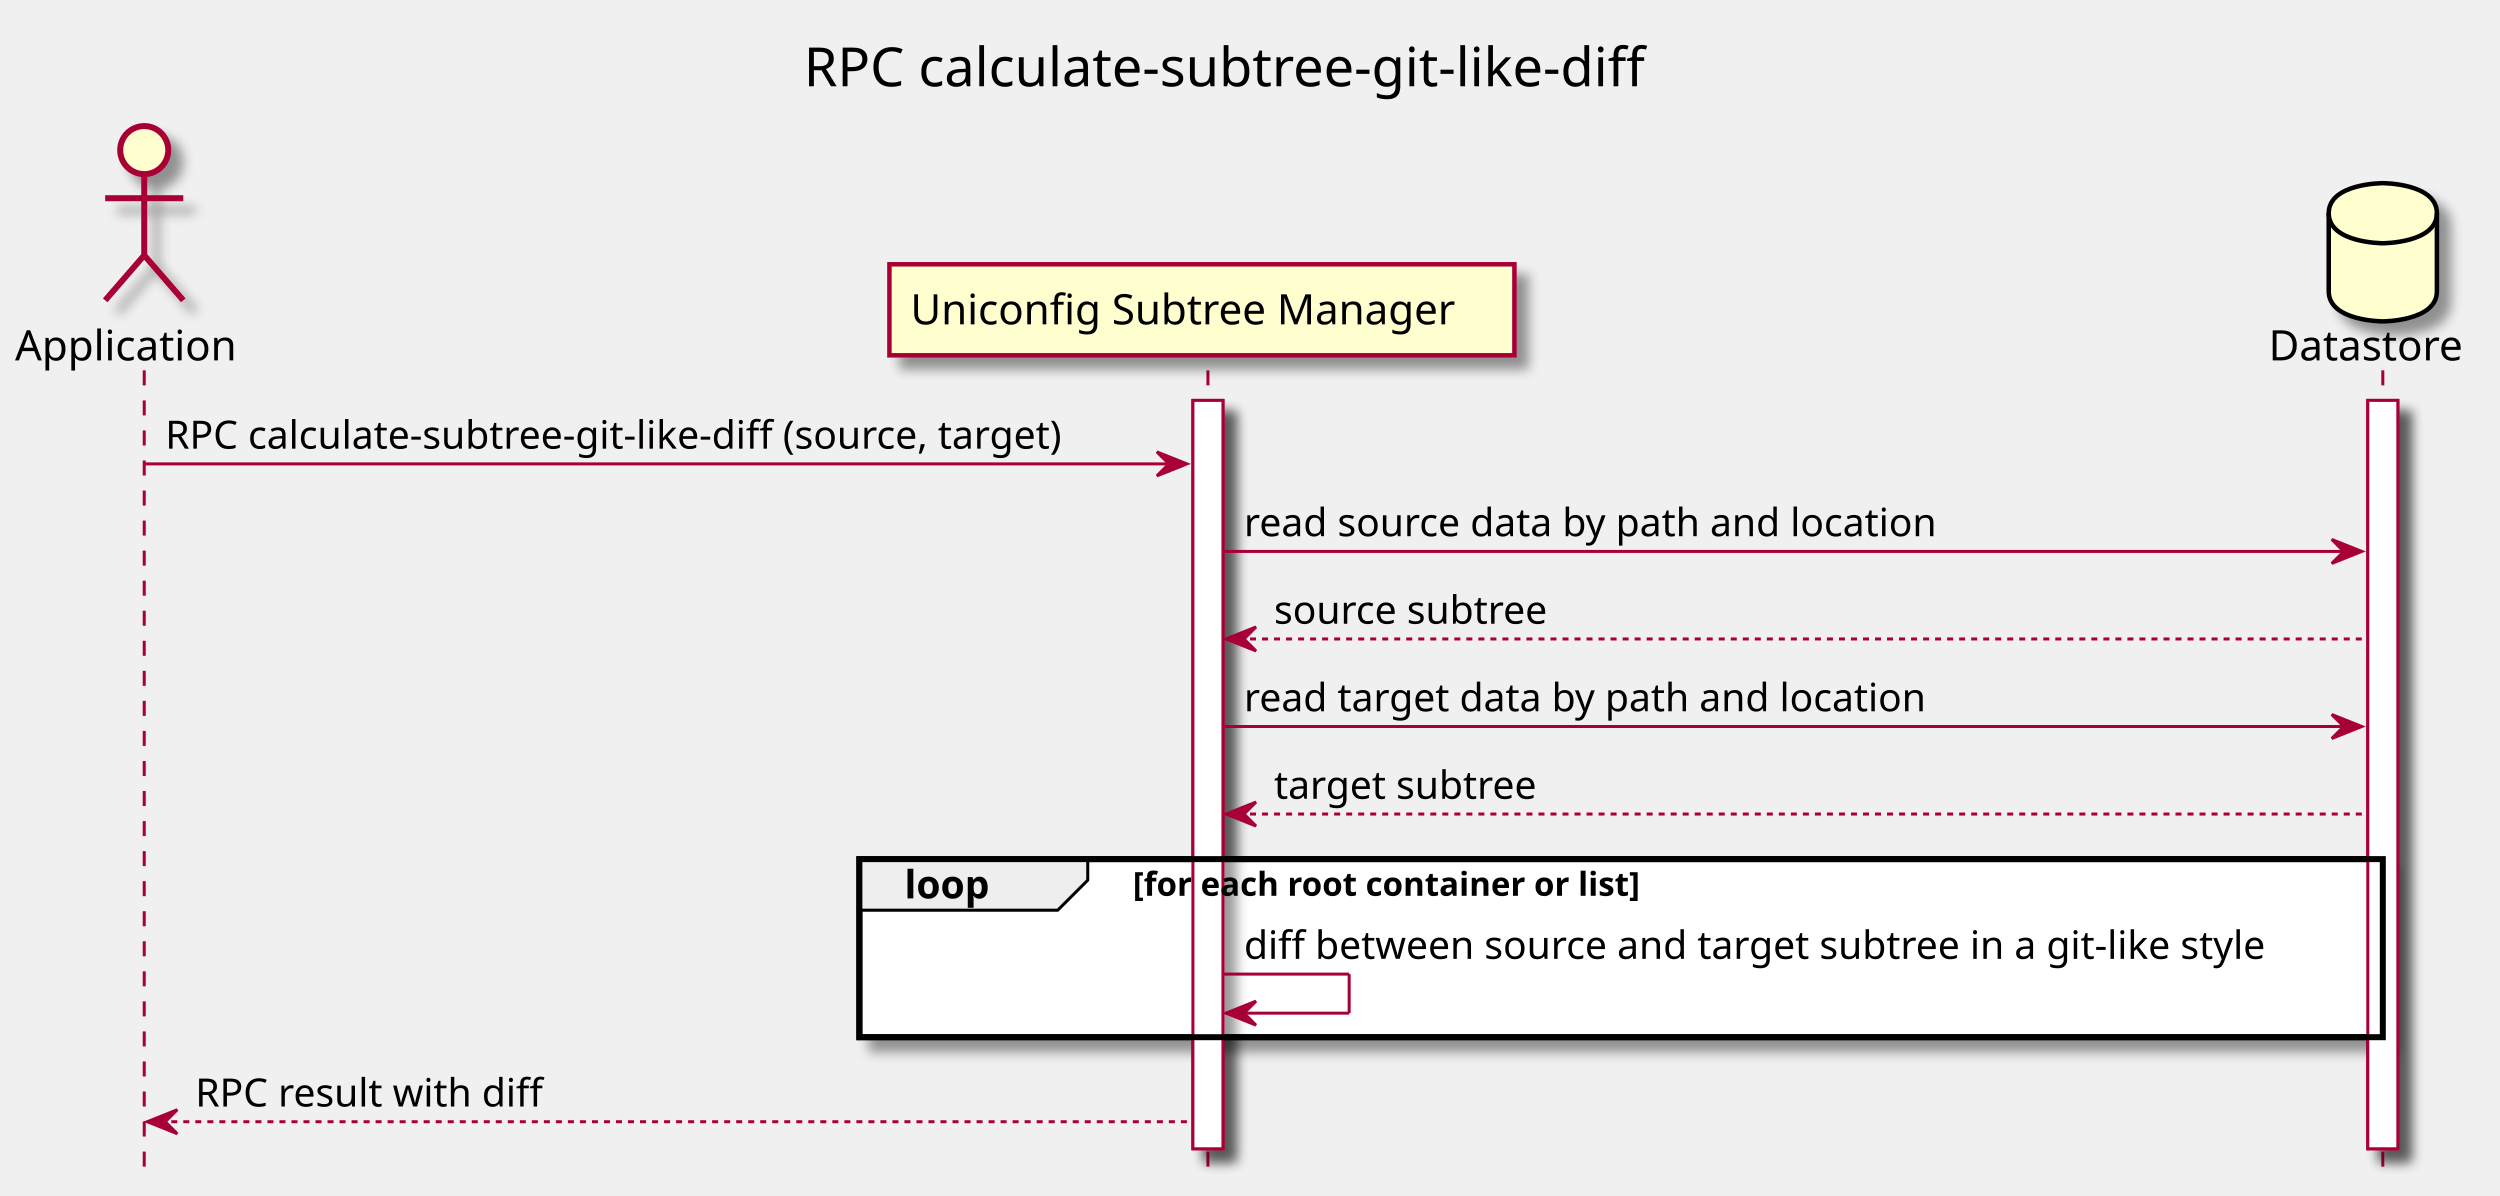
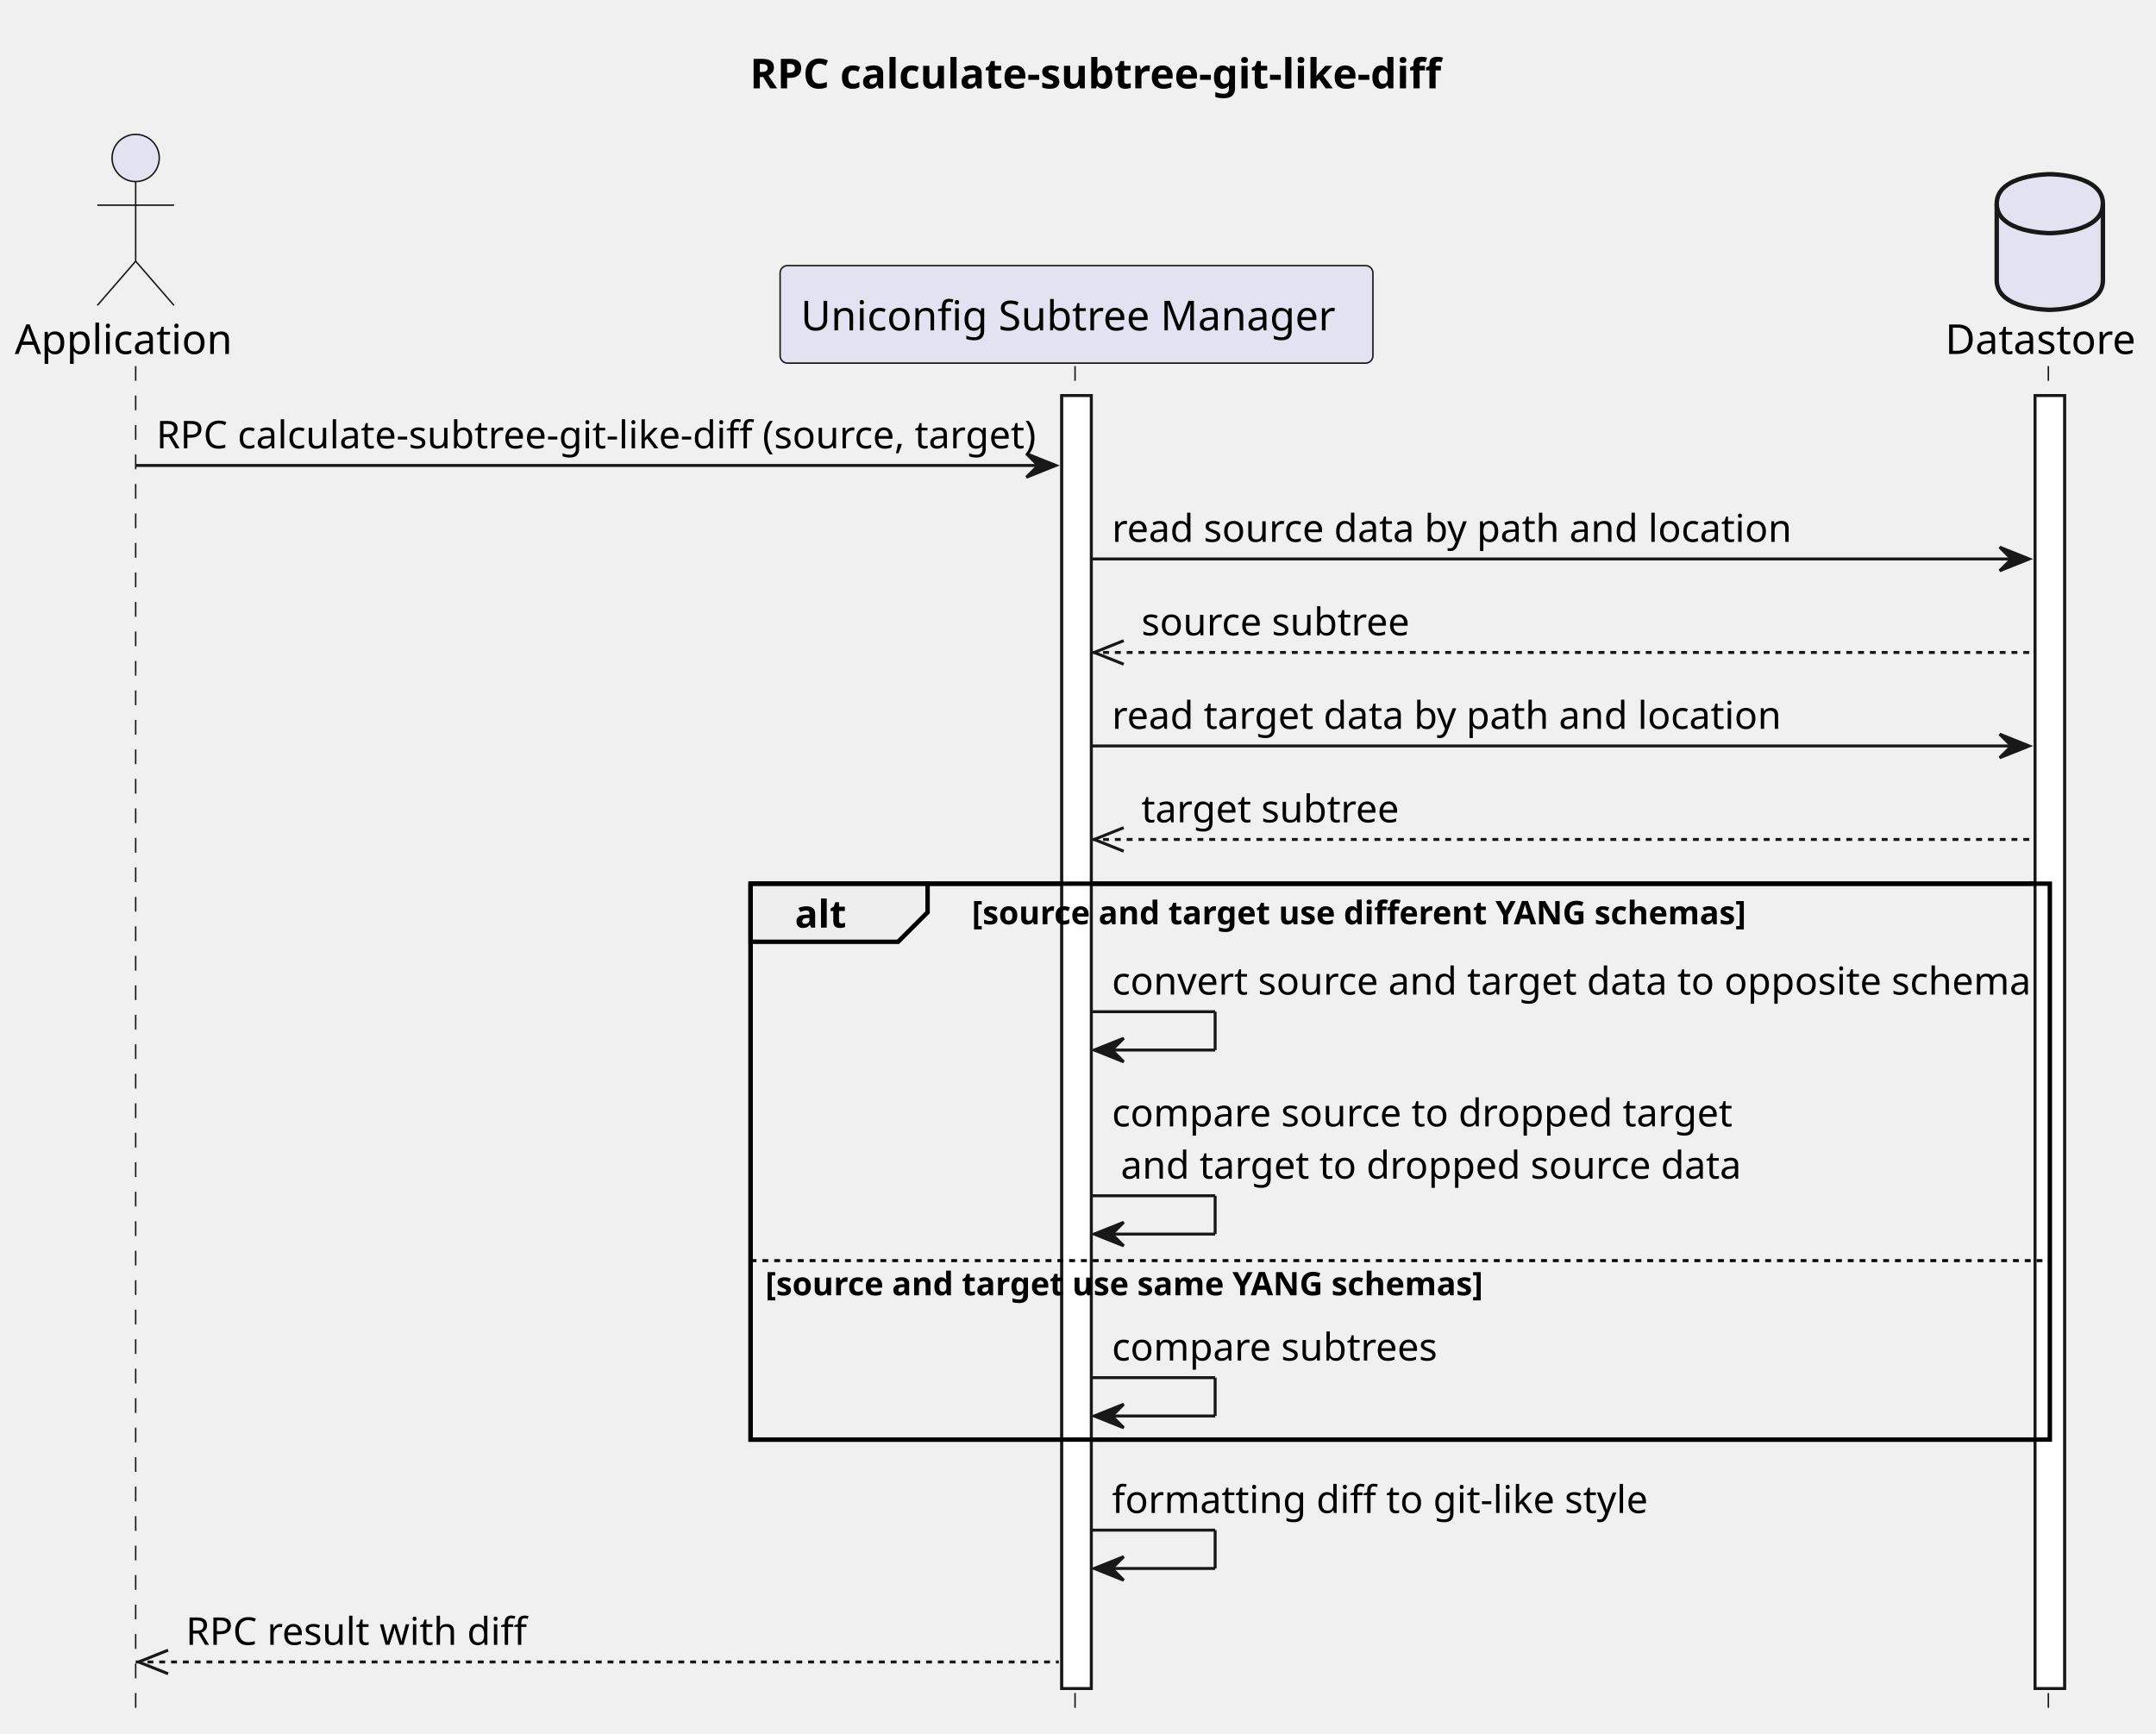
- <svg xmlns="http://www.w3.org/2000/svg" contentScriptType="application/ecmascript" contentStyleType="text/css" height="398px" preserveAspectRatio="none" style="width:832px;height:398px;background:#FFFFFF;" version="1.1" viewBox="0 0 832 398" width="832px" zoomAndPan="magnify">
-   <defs>
-     <filter height="300%" id="fwm1u23ej1s7r" width="300%" x="-1" y="-1">
-       <feGaussianBlur result="blurOut" stdDeviation="2.0" />
-       <feColorMatrix in="blurOut" result="blurOut2" type="matrix" values="0 0 0 0 0 0 0 0 0 0 0 0 0 0 0 0 0 0 .4 0" />
-       <feOffset dx="4.0" dy="4.0" in="blurOut2" result="blurOut3" />
-       <feBlend in="SourceGraphic" in2="blurOut3" mode="normal" />
-     </filter>
-   </defs>
+ <svg xmlns="http://www.w3.org/2000/svg" contentStyleType="text/css" height="588px" preserveAspectRatio="none" style="width:731px;height:588px;background:#FFFFFF;" version="1.1" viewBox="0 0 731 588" width="731px" zoomAndPan="magnify">
+   <defs />
  <g>
-     <text fill="#000000" font-family="sans-serif" font-size="18" lengthAdjust="spacing" textLength="301" x="267.5" y="28.708">RPC calculate-subtree-git-like-diff
+     <text fill="#000000" font-family="sans-serif" font-size="14" font-weight="bold" lengthAdjust="spacing" textLength="226" x="254.25" y="29.966">RPC calculate-subtree-git-like-diff
        </text>
-     <rect fill="#FFFFFF" filter="url(#fwm1u23ej1s7r)" height="249.062" style="stroke:#A80036;stroke-width:1.0;" width="10" x="397" y="133.25" />
-     <rect fill="#FFFFFF" filter="url(#fwm1u23ej1s7r)" height="249.062" style="stroke:#A80036;stroke-width:1.0;" width="10" x="788" y="133.25" />
-     <rect fill="#FFFFFF" filter="url(#fwm1u23ej1s7r)" height="59.266" style="stroke:#000000;stroke-width:2.0;" width="507" x="286" y="285.914" />
-     <line style="stroke:#A80036;stroke-width:1.0;stroke-dasharray:5.0,5.0;" x1="48" x2="48" y1="123.25" y2="391.312" />
-     <line style="stroke:#A80036;stroke-width:1.0;stroke-dasharray:5.0,5.0;" x1="402" x2="402" y1="123.25" y2="391.312" />
-     <line style="stroke:#A80036;stroke-width:1.0;stroke-dasharray:5.0,5.0;" x1="793" x2="793" y1="123.25" y2="391.312" />
-     <text fill="#000000" font-family="sans-serif" font-size="14" lengthAdjust="spacing" textLength="80" x="5" y="119.948">Application
+     <rect fill="#FFFFFF" height="438.454" style="stroke:#181818;stroke-width:1.0;" width="10" x="360" y="134.136" />
+     <rect fill="#FFFFFF" height="438.454" style="stroke:#181818;stroke-width:1.0;" width="10" x="690" y="134.136" />
+     <rect fill="none" height="188.512" style="stroke:#000000;stroke-width:1.5;" width="440.5" x="254.5" y="299.666" />
+     <line style="stroke:#181818;stroke-width:0.5;stroke-dasharray:5.0,5.0;" x1="46" x2="46" y1="124.136" y2="581.59" />
+     <line style="stroke:#181818;stroke-width:0.5;stroke-dasharray:5.0,5.0;" x1="364.5" x2="364.5" y1="124.136" y2="581.59" />
+     <line style="stroke:#181818;stroke-width:0.5;stroke-dasharray:5.0,5.0;" x1="694.5" x2="694.5" y1="124.136" y2="581.59" />
+     <text fill="#000000" font-family="sans-serif" font-size="14" lengthAdjust="spacing" textLength="76" x="5" y="120.034">Application
        </text>
-     <ellipse cx="48" cy="49.953" fill="#FEFECE" filter="url(#fwm1u23ej1s7r)" rx="8" ry="8" style="stroke:#A80036;stroke-width:2.0;" />
-     <path d="M48,57.953 L48,84.953 M35,65.953 L61,65.953 M48,84.953 L35,99.953 M48,84.953 L61,99.953 " fill="none" filter="url(#fwm1u23ej1s7r)" style="stroke:#A80036;stroke-width:2.0;" />
-     <rect fill="#FEFECE" filter="url(#fwm1u23ej1s7r)" height="30.297" style="stroke:#A80036;stroke-width:1.5;" width="208" x="296" y="87.953" />
-     <text fill="#000000" font-family="sans-serif" font-size="14" lengthAdjust="spacing" textLength="194" x="303" y="107.948">Uniconfig Subtree Manager
+     <ellipse cx="46" cy="53.568" fill="#E2E2F0" rx="8" ry="8" style="stroke:#181818;stroke-width:0.5;" />
+     <path d="M46,61.568 L46,88.568 M33,69.568 L59,69.568 M46,88.568 L33,103.568 M46,88.568 L59,103.568 " fill="none" style="stroke:#181818;stroke-width:0.5;" />
+     <rect fill="#E2E2F0" height="33.068" rx="2.5" ry="2.5" style="stroke:#181818;stroke-width:0.5;" width="201" x="264.5" y="90.068" />
+     <text fill="#000000" font-family="sans-serif" font-size="14" lengthAdjust="spacing" textLength="187" x="271.5" y="112.034">Uniconfig Subtree Manager
        </text>
-     <text fill="#000000" font-family="sans-serif" font-size="14" lengthAdjust="spacing" textLength="70" x="755" y="119.948">Datastore
+     <text fill="#000000" font-family="sans-serif" font-size="14" lengthAdjust="spacing" textLength="65" x="659.5" y="120.034">Datastore
        </text>
-     <path d="M775,70.953 C775,60.953 793,60.953 793,60.953 C793,60.953 811,60.953 811,70.953 L811,96.953 C811,106.953 793,106.953 793,106.953 C793,106.953 775,106.953 775,96.953 L775,70.953 " fill="#FEFECE" filter="url(#fwm1u23ej1s7r)" style="stroke:#000000;stroke-width:1.5;" />
-     <path d="M775,70.953 C775,80.953 793,80.953 793,80.953 C793,80.953 811,80.953 811,70.953 " fill="none" style="stroke:#000000;stroke-width:1.5;" />
-     <rect fill="#FFFFFF" filter="url(#fwm1u23ej1s7r)" height="249.062" style="stroke:#A80036;stroke-width:1.0;" width="10" x="397" y="133.25" />
-     <rect fill="#FFFFFF" filter="url(#fwm1u23ej1s7r)" height="249.062" style="stroke:#A80036;stroke-width:1.0;" width="10" x="788" y="133.25" />
-     <polygon fill="#A80036" points="385,150.383,395,154.383,385,158.383,389,154.383" style="stroke:#A80036;stroke-width:1.0;" />
-     <line style="stroke:#A80036;stroke-width:1.0;" x1="48" x2="391" y1="154.383" y2="154.383" />
-     <text fill="#000000" font-family="sans-serif" font-size="13" lengthAdjust="spacing" textLength="325" x="55" y="149.317">RPC calculate-subtree-git-like-diff (source, target)
+     <path d="M677,69.068 C677,59.068 695,59.068 695,59.068 C695,59.068 713,59.068 713,69.068 L713,95.068 C713,105.068 695,105.068 695,105.068 C695,105.068 677,105.068 677,95.068 L677,69.068 " fill="#E2E2F0" style="stroke:#181818;stroke-width:1.5;" />
+     <path d="M677,69.068 C677,79.068 695,79.068 695,79.068 C695,79.068 713,79.068 713,69.068 " fill="none" style="stroke:#181818;stroke-width:1.5;" />
+     <rect fill="#FFFFFF" height="438.454" style="stroke:#181818;stroke-width:1.0;" width="10" x="360" y="134.136" />
+     <rect fill="#FFFFFF" height="438.454" style="stroke:#181818;stroke-width:1.0;" width="10" x="690" y="134.136" />
+     <polygon fill="#181818" points="348,153.842,358,157.842,348,161.842,352,157.842" style="stroke:#181818;stroke-width:1.0;" />
+     <line style="stroke:#181818;stroke-width:1.0;" x1="46" x2="354" y1="157.842" y2="157.842" />
+     <text fill="#000000" font-family="sans-serif" font-size="13" lengthAdjust="spacing" textLength="290" x="53" y="152.033">RPC calculate-subtree-git-like-diff (source, target)
        </text>
-     <polygon fill="#A80036" points="776,179.516,786,183.516,776,187.516,780,183.516" style="stroke:#A80036;stroke-width:1.0;" />
-     <line style="stroke:#A80036;stroke-width:1.0;" x1="407" x2="782" y1="183.516" y2="183.516" />
-     <text fill="#000000" font-family="sans-serif" font-size="13" lengthAdjust="spacing" textLength="246" x="414" y="178.45">read source data by path and location
+     <polygon fill="#181818" points="678,185.548,688,189.548,678,193.548,682,189.548" style="stroke:#181818;stroke-width:1.0;" />
+     <line style="stroke:#181818;stroke-width:1.0;" x1="370" x2="684" y1="189.548" y2="189.548" />
+     <text fill="#000000" font-family="sans-serif" font-size="13" lengthAdjust="spacing" textLength="226" x="377" y="183.739">read source data by path and location
        </text>
-     <polygon fill="#A80036" points="418,208.648,408,212.648,418,216.648,414,212.648" style="stroke:#A80036;stroke-width:1.0;" />
-     <line style="stroke:#A80036;stroke-width:1.0;stroke-dasharray:2.0,2.0;" x1="412" x2="787" y1="212.648" y2="212.648" />
-     <text fill="#000000" font-family="sans-serif" font-size="13" lengthAdjust="spacing" textLength="96" x="424" y="207.583">source subtree
+     <line style="stroke:#181818;stroke-width:1.0;" x1="371" x2="381" y1="221.254" y2="217.254" />
+     <line style="stroke:#181818;stroke-width:1.0;" x1="371" x2="381" y1="221.254" y2="225.254" />
+     <line style="stroke:#181818;stroke-width:1.0;stroke-dasharray:2.0,2.0;" x1="370" x2="689" y1="221.254" y2="221.254" />
+     <text fill="#000000" font-family="sans-serif" font-size="13" lengthAdjust="spacing" textLength="89" x="387" y="215.445">source subtree
        </text>
-     <polygon fill="#A80036" points="776,237.781,786,241.781,776,245.781,780,241.781" style="stroke:#A80036;stroke-width:1.0;" />
-     <line style="stroke:#A80036;stroke-width:1.0;" x1="407" x2="782" y1="241.781" y2="241.781" />
-     <text fill="#000000" font-family="sans-serif" font-size="13" lengthAdjust="spacing" textLength="242" x="414" y="236.715">read target data by path and location
+     <polygon fill="#181818" points="678,248.96,688,252.96,678,256.96,682,252.96" style="stroke:#181818;stroke-width:1.0;" />
+     <line style="stroke:#181818;stroke-width:1.0;" x1="370" x2="684" y1="252.96" y2="252.96" />
+     <text fill="#000000" font-family="sans-serif" font-size="13" lengthAdjust="spacing" textLength="223" x="377" y="247.151">read target data by path and location
        </text>
-     <polygon fill="#A80036" points="418,266.914,408,270.914,418,274.914,414,270.914" style="stroke:#A80036;stroke-width:1.0;" />
-     <line style="stroke:#A80036;stroke-width:1.0;stroke-dasharray:2.0,2.0;" x1="412" x2="787" y1="270.914" y2="270.914" />
-     <text fill="#000000" font-family="sans-serif" font-size="13" lengthAdjust="spacing" textLength="92" x="424" y="265.848">target subtree
+     <line style="stroke:#181818;stroke-width:1.0;" x1="371" x2="381" y1="284.666" y2="280.666" />
+     <line style="stroke:#181818;stroke-width:1.0;" x1="371" x2="381" y1="284.666" y2="288.666" />
+     <line style="stroke:#181818;stroke-width:1.0;stroke-dasharray:2.0,2.0;" x1="370" x2="689" y1="284.666" y2="284.666" />
+     <text fill="#000000" font-family="sans-serif" font-size="13" lengthAdjust="spacing" textLength="86" x="387" y="278.857">target subtree
        </text>
-     <path d="M286,285.914 L362,285.914 L362,292.914 L352,302.914 L286,302.914 L286,285.914 " fill="#EEEEEE" style="stroke:#000000;stroke-width:1.0;" />
-     <rect fill="none" height="59.266" style="stroke:#000000;stroke-width:2.0;" width="507" x="286" y="285.914" />
-     <text fill="#000000" font-family="sans-serif" font-size="13" font-weight="bold" lengthAdjust="spacing" textLength="31" x="301" y="298.981">loop
+     <path d="M254.5,299.666 L314.5,299.666 L314.5,309.372 L304.5,319.372 L254.5,319.372 L254.5,299.666 " fill="#EEEEEE" style="stroke:#000000;stroke-width:1.5;" />
+     <rect fill="none" height="188.512" style="stroke:#000000;stroke-width:1.5;" width="440.5" x="254.5" y="299.666" />
+     <text fill="#000000" font-family="sans-serif" font-size="13" font-weight="bold" lengthAdjust="spacing" textLength="15" x="269.5" y="314.563">alt
        </text>
-     <text fill="#000000" font-family="sans-serif" font-size="11" font-weight="bold" lengthAdjust="spacing" textLength="195" x="377" y="298.125">[for each root container or list]
+     <text fill="#000000" font-family="sans-serif" font-size="11" font-weight="bold" lengthAdjust="spacing" textLength="250" x="329.5" y="313.425">[source and target use different YANG schemas]
        </text>
-     <line style="stroke:#A80036;stroke-width:1.0;" x1="407" x2="449" y1="324.18" y2="324.18" />
-     <line style="stroke:#A80036;stroke-width:1.0;" x1="449" x2="449" y1="324.18" y2="337.18" />
-     <line style="stroke:#A80036;stroke-width:1.0;" x1="408" x2="449" y1="337.18" y2="337.18" />
-     <polygon fill="#A80036" points="418,333.18,408,337.18,418,341.18,414,337.18" style="stroke:#A80036;stroke-width:1.0;" />
-     <text fill="#000000" font-family="sans-serif" font-size="13" lengthAdjust="spacing" textLength="367" x="414" y="319.114">diff between source and target subtree in a git-like style
+     <line style="stroke:#181818;stroke-width:1.0;" x1="370" x2="412" y1="343.078" y2="343.078" />
+     <line style="stroke:#181818;stroke-width:1.0;" x1="412" x2="412" y1="343.078" y2="356.078" />
+     <line style="stroke:#181818;stroke-width:1.0;" x1="371" x2="412" y1="356.078" y2="356.078" />
+     <polygon fill="#181818" points="381,352.078,371,356.078,381,360.078,377,356.078" style="stroke:#181818;stroke-width:1.0;" />
+     <text fill="#000000" font-family="sans-serif" font-size="13" lengthAdjust="spacing" textLength="306" x="377" y="337.269">convert source and target data to opposite schema
        </text>
-     <polygon fill="#A80036" points="59,369.312,49,373.312,59,377.312,55,373.312" style="stroke:#A80036;stroke-width:1.0;" />
-     <line style="stroke:#A80036;stroke-width:1.0;stroke-dasharray:2.0,2.0;" x1="53" x2="396" y1="373.312" y2="373.312" />
-     <text fill="#000000" font-family="sans-serif" font-size="13" lengthAdjust="spacing" textLength="125" x="65" y="368.247">RPC result with diff
+     <line style="stroke:#181818;stroke-width:1.0;" x1="370" x2="412" y1="405.49" y2="405.49" />
+     <line style="stroke:#181818;stroke-width:1.0;" x1="412" x2="412" y1="405.49" y2="418.49" />
+     <line style="stroke:#181818;stroke-width:1.0;" x1="371" x2="412" y1="418.49" y2="418.49" />
+     <polygon fill="#181818" points="381,414.49,371,418.49,381,422.49,377,418.49" style="stroke:#181818;stroke-width:1.0;" />
+     <text fill="#000000" font-family="sans-serif" font-size="13" lengthAdjust="spacing" textLength="207" x="377" y="381.975">compare source to dropped target
+         </text>
+     <text fill="#000000" font-family="sans-serif" font-size="13" lengthAdjust="spacing" textLength="207" x="380" y="399.681">and target to dropped source data
+         </text>
+     <line style="stroke:#000000;stroke-width:1.0;stroke-dasharray:2.0,2.0;" x1="254.5" x2="695" y1="427.49" y2="427.49" />
+     <text fill="#000000" font-family="sans-serif" font-size="11" font-weight="bold" lengthAdjust="spacing" textLength="231" x="259.5" y="439.249">[source and target use same YANG schemas]
+         </text>
+     <line style="stroke:#181818;stroke-width:1.0;" x1="370" x2="412" y1="467.178" y2="467.178" />
+     <line style="stroke:#181818;stroke-width:1.0;" x1="412" x2="412" y1="467.178" y2="480.178" />
+     <line style="stroke:#181818;stroke-width:1.0;" x1="371" x2="412" y1="480.178" y2="480.178" />
+     <polygon fill="#181818" points="381,476.178,371,480.178,381,484.178,377,480.178" style="stroke:#181818;stroke-width:1.0;" />
+     <text fill="#000000" font-family="sans-serif" font-size="13" lengthAdjust="spacing" textLength="108" x="377" y="461.369">compare subtrees
+         </text>
+     <line style="stroke:#181818;stroke-width:1.0;" x1="370" x2="412" y1="518.884" y2="518.884" />
+     <line style="stroke:#181818;stroke-width:1.0;" x1="412" x2="412" y1="518.884" y2="531.884" />
+     <line style="stroke:#181818;stroke-width:1.0;" x1="371" x2="412" y1="531.884" y2="531.884" />
+     <polygon fill="#181818" points="381,527.884,371,531.884,381,535.884,377,531.884" style="stroke:#181818;stroke-width:1.0;" />
+     <text fill="#000000" font-family="sans-serif" font-size="13" lengthAdjust="spacing" textLength="177" x="377" y="513.075">formatting diff to git-like style
+         </text>
+     <line style="stroke:#181818;stroke-width:1.0;" x1="47" x2="57" y1="563.59" y2="559.59" />
+     <line style="stroke:#181818;stroke-width:1.0;" x1="47" x2="57" y1="563.59" y2="567.59" />
+     <line style="stroke:#181818;stroke-width:1.0;stroke-dasharray:2.0,2.0;" x1="46" x2="359" y1="563.59" y2="563.59" />
+     <text fill="#000000" font-family="sans-serif" font-size="13" lengthAdjust="spacing" textLength="112" x="63" y="557.781">RPC result with diff
        </text>
  </g>
</svg>
